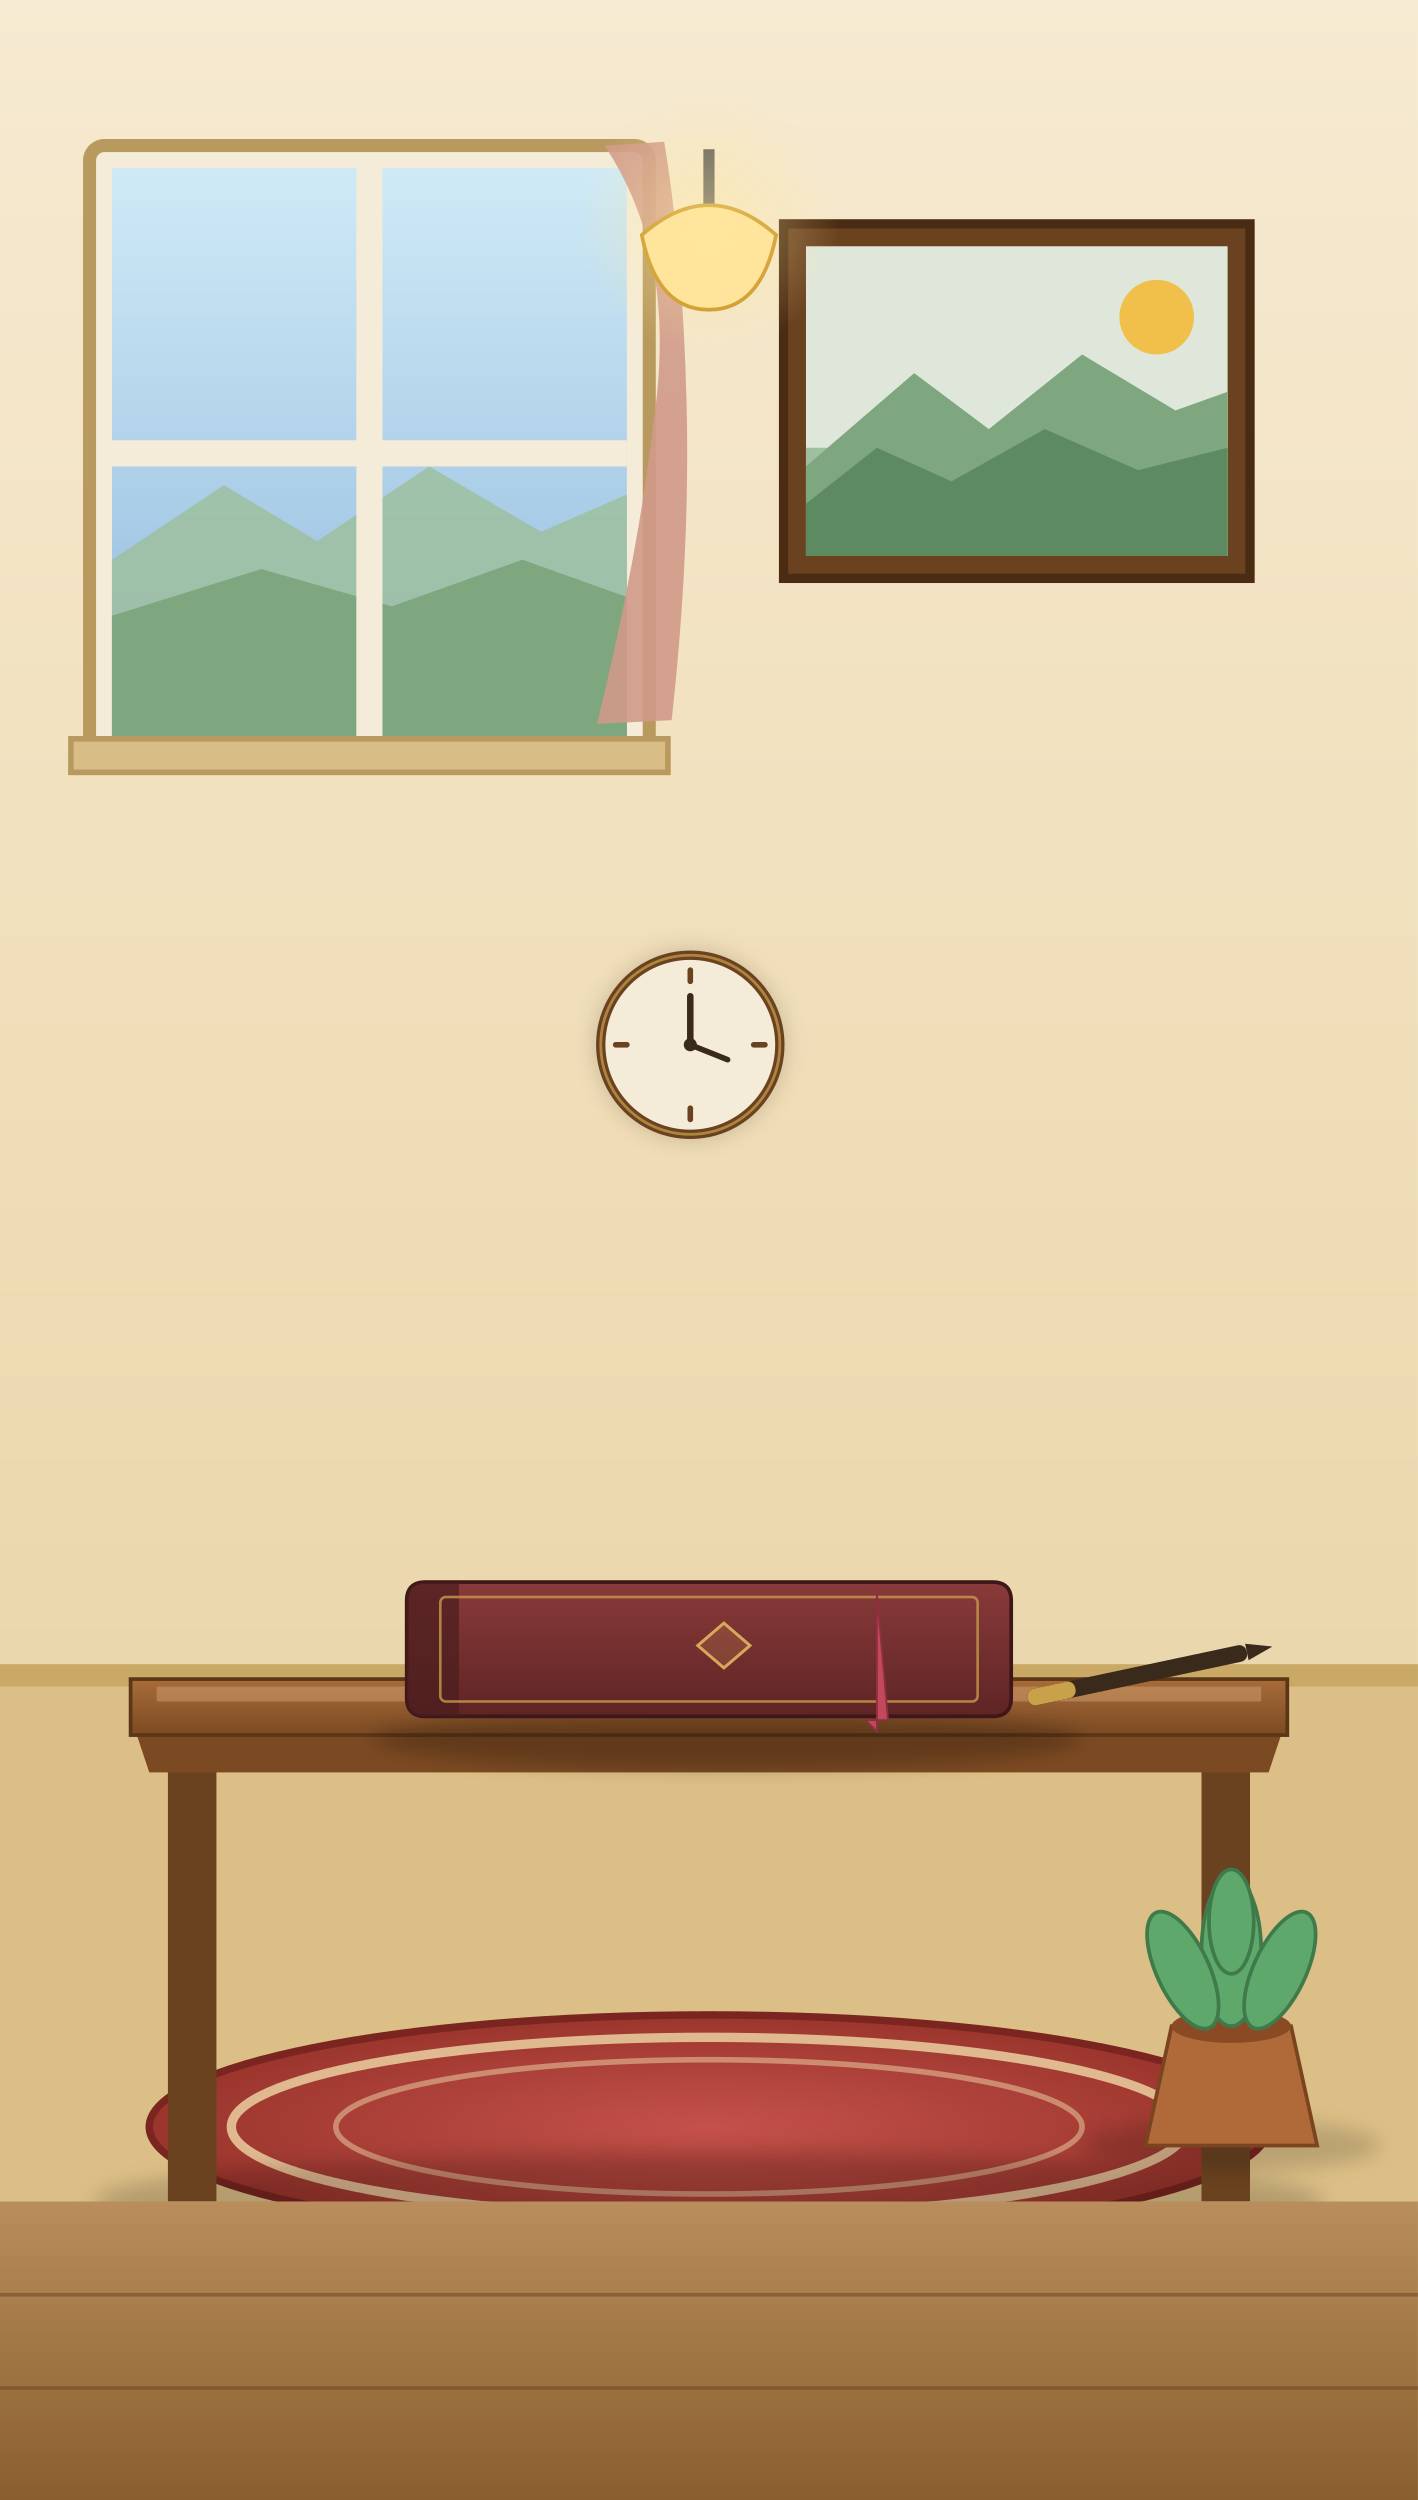
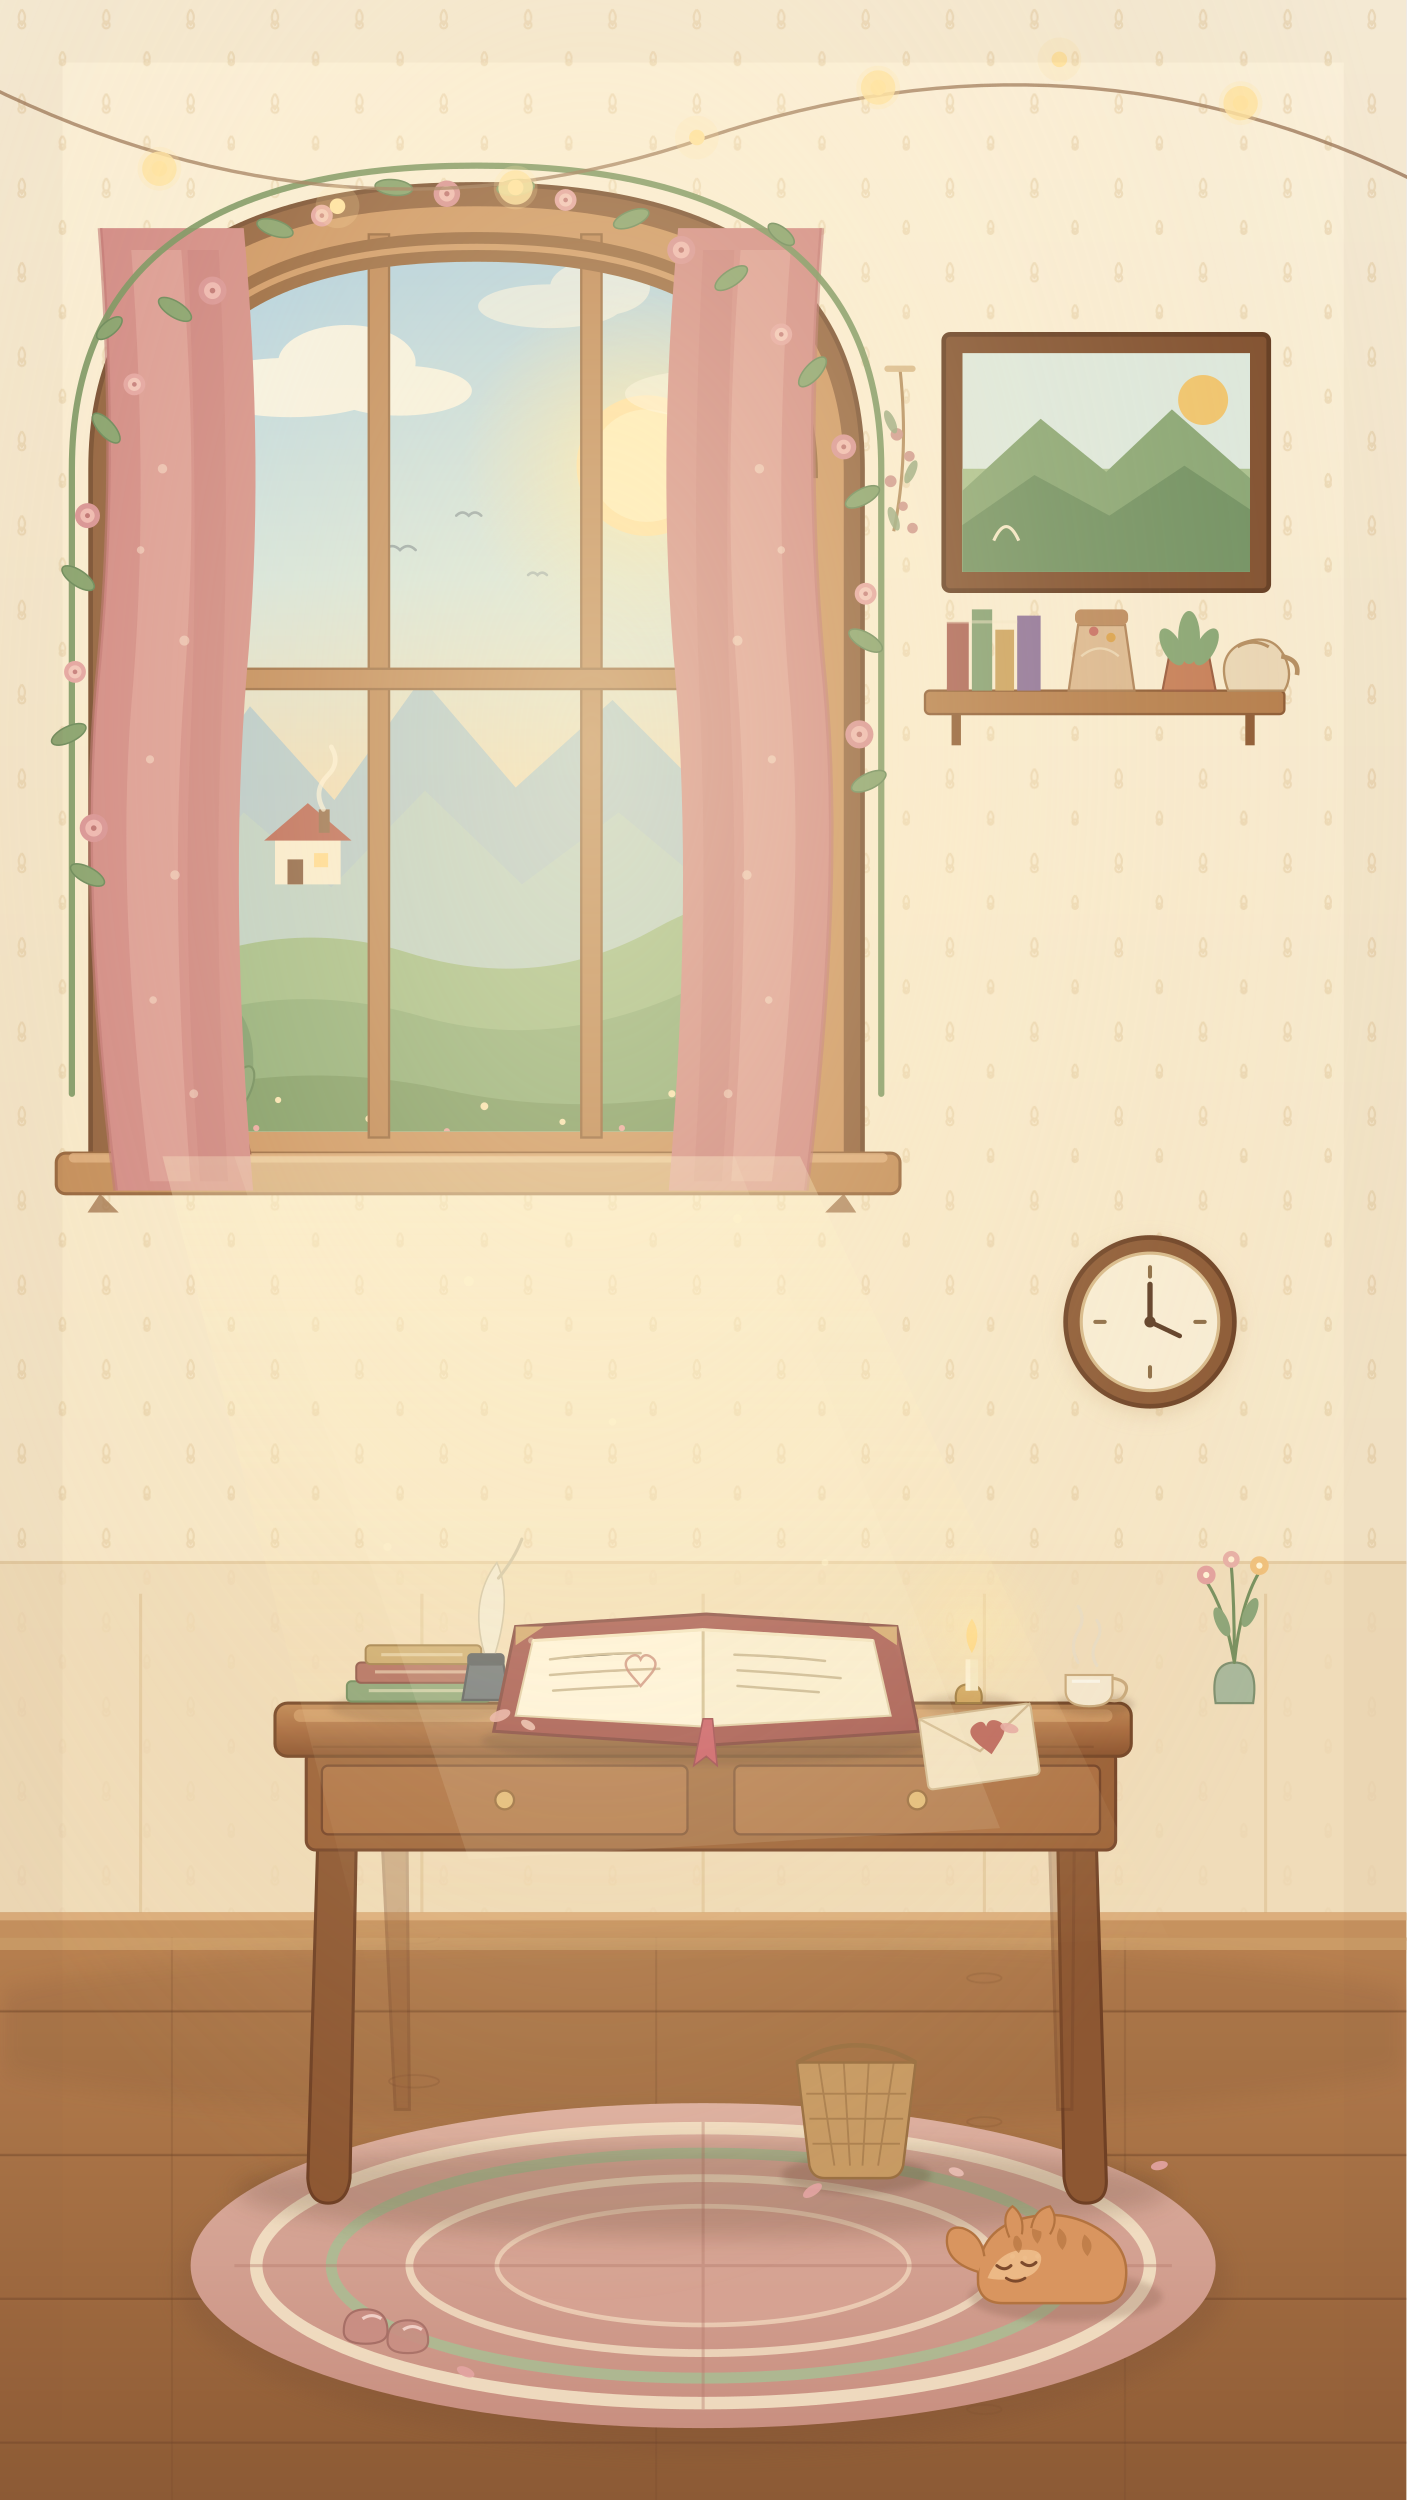
- <svg xmlns="http://www.w3.org/2000/svg" viewBox="0 0 760 1340" width="760" height="1340">
+ <svg xmlns="http://www.w3.org/2000/svg" viewBox="0 0 900 1600" width="900" height="1600">
  <defs>
+     <linearGradient id="sky" x1="0" y1="0" x2="0" y2="1">
+       <stop offset="0" stop-color="#a6cde6" />
+       <stop offset=".38" stop-color="#cfe4e2" />
+       <stop offset=".66" stop-color="#f5d9ae" />
+       <stop offset="1" stop-color="#f0bd8d" />
+     </linearGradient>
    <linearGradient id="wall" x1="0" y1="0" x2="0" y2="1">
-       <stop offset="0" stop-color="#f6ead2" />
-       <stop offset="0.5" stop-color="#efdcb4" />
-       <stop offset="1" stop-color="#e3cda0" />
+       <stop offset="0" stop-color="#faf0da" />
+       <stop offset=".6" stop-color="#f6e7c8" />
+       <stop offset="1" stop-color="#eedbb8" />
    </linearGradient>
-     <linearGradient id="floor" x1="0" y1="0" x2="0" y2="1">
-       <stop offset="0" stop-color="#b98e5c" />
-       <stop offset="1" stop-color="#8a5e2e" />
+     <linearGradient id="floorG" x1="0" y1="0" x2="0" y2="1">
+       <stop offset="0" stop-color="#b98150" />
+       <stop offset="1" stop-color="#8d5a34" />
    </linearGradient>
-     <linearGradient id="sky" x1="0" y1="0" x2="0" y2="1">
-       <stop offset="0" stop-color="#cfeaf6" />
-       <stop offset="0.6" stop-color="#aacde8" />
-       <stop offset="1" stop-color="#8fb8d8" />
+     <linearGradient id="deskG" x1="0" y1="0" x2="0" y2="1">
+       <stop offset="0" stop-color="#c08854" />
+       <stop offset=".5" stop-color="#a86b3f" />
+       <stop offset="1" stop-color="#8a522d" />
    </linearGradient>
-     <linearGradient id="desk" x1="0" y1="0" x2="0" y2="1">
-       <stop offset="0" stop-color="#a86c3a" />
-       <stop offset="1" stop-color="#7c4a22" />
+     <linearGradient id="rugG" x1="0" y1="0" x2="0" y2="1">
+       <stop offset="0" stop-color="#ddb0a0" />
+       <stop offset="1" stop-color="#c88f80" />
    </linearGradient>
-     <linearGradient id="book" x1="0" y1="0" x2="0" y2="1">
-       <stop offset="0" stop-color="#8a3a3a" />
-       <stop offset="1" stop-color="#5e2424" />
+     <linearGradient id="beam" x1="0" y1="0" x2="0" y2="1">
+       <stop offset="0" stop-color="#fff6d2" stop-opacity=".55" />
+       <stop offset="1" stop-color="#ffe7a9" stop-opacity="0" />
    </linearGradient>
-     <linearGradient id="pages" x1="0" y1="0" x2="1" y2="0">
-       <stop offset="0" stop-color="#fff6e2" />
-       <stop offset="1" stop-color="#ead9b2" />
-     </linearGradient>
+     <radialGradient id="sunGlow" cx="50%" cy="50%" r="50%">
+       <stop offset="0" stop-color="#fff3c2" stop-opacity=".95" />
+       <stop offset=".45" stop-color="#ffe6a4" stop-opacity=".5" />
+       <stop offset="1" stop-color="#ffdfa0" stop-opacity="0" />
+     </radialGradient>
    <radialGradient id="lampGlow" cx="50%" cy="50%" r="50%">
-       <stop offset="0" stop-color="#ffe9a0" stop-opacity="0.5" />
-       <stop offset="1" stop-color="#ffe9a0" stop-opacity="0" />
+       <stop offset="0" stop-color="#ffe9ad" stop-opacity=".8" />
+       <stop offset="1" stop-color="#ffe9ad" stop-opacity="0" />
    </radialGradient>
-     <radialGradient id="rugG" cx="50%" cy="50%" r="60%">
-       <stop offset="0" stop-color="#c4514a" />
-       <stop offset="1" stop-color="#933027" />
+     <radialGradient id="roomGlow" cx="42%" cy="30%" r="62%">
+       <stop offset="0" stop-color="#fff4cd" stop-opacity=".5" />
+       <stop offset=".55" stop-color="#ffe9bb" stop-opacity=".16" />
+       <stop offset="1" stop-color="#e5c38c" stop-opacity="0" />
    </radialGradient>
-     <filter id="soft" x="-30%" y="-30%" width="160%" height="160%">
-       <feGaussianBlur stdDeviation="5" />
+     <filter id="soft" x="-40%" y="-40%" width="180%" height="180%">
+       <feGaussianBlur stdDeviation="7" />
    </filter>
+     <filter id="soft2" x="-40%" y="-40%" width="180%" height="180%">
+       <feGaussianBlur stdDeviation="2" />
+     </filter>
+     <clipPath id="winClip">
+       <path d="M96 724 L96 306 Q96 158 305 158 Q514 158 514 306 L514 724 Z" />
+     </clipPath>
+     <pattern id="bloom" width="54" height="54" patternUnits="userSpaceOnUse">
+       <g fill="none" stroke="#d9bc8d" stroke-width="1.4" opacity=".38">
+         <circle cx="14" cy="16" r="2.2" />
+         <path d="M14 6 q4 5 0 10 q-4 -5 0 -10" />
+         <circle cx="40" cy="40" r="1.7" />
+         <path d="M40 33 q3.5 4 0 8 q-3.5 -4 0 -8" />
+       </g>
+     </pattern>
+     <pattern id="planks" width="900" height="92" patternUnits="userSpaceOnUse">
+       <rect width="900" height="92" fill="none" />
+       <path d="M0 91.5 H900" stroke="#6f4527" stroke-width="2" opacity=".45" />
+       <path d="M110 0 V92 M420 0 V92 M720 0 V92" stroke="#6f4527" stroke-width="1.3" opacity=".22" />
+       <ellipse cx="265" cy="44" rx="16" ry="4" fill="none" stroke="#7d4d2b" stroke-width="1.2" opacity=".25" />
+       <ellipse cx="630" cy="70" rx="11" ry="3" fill="none" stroke="#7d4d2b" stroke-width="1.2" opacity=".22" />
+     </pattern>
  </defs>
-   <rect x="0" y="0" width="760" height="1340" fill="url(#wall)" />
-   <rect x="0" y="900" width="760" height="440" fill="#dcbf86" />
-   <rect x="0" y="892" width="760" height="12" fill="#c9a965" />
-   <g transform="translate(60,90)">
-     <rect x="-12" y="-12" width="300" height="330" fill="#f4ecd8" stroke="#b89a5e" stroke-width="7" rx="8" />
-     <rect x="0" y="0" width="276" height="306" fill="url(#sky)" />
-     <path d="M 0 210 L 60 170 L 110 200 L 170 160 L 230 195 L 276 175 L 276 306 L 0 306 Z" fill="#9ec0a0" opacity="0.85" />
-     <path d="M 0 240 L 80 215 L 150 235 L 220 210 L 276 230 L 276 306 L 0 306 Z" fill="#7ea67f" />
-     <rect x="131" y="0" width="14" height="306" fill="#f4ecd8" />
-     <rect x="0" y="146" width="276" height="14" fill="#f4ecd8" />
-     <rect x="-22" y="306" width="320" height="18" fill="#d8bd86" stroke="#b89a5e" stroke-width="3" />
-     <path d="M 264 -12 q 40 60 26 150 q -8 70 -30 160 L 300 296 q 10 -90 8 -170 q -2 -80 -12 -140 Z" fill="#d09a8a" opacity="0.9" />
-   </g>
-   <g transform="translate(420,120)">
-     <rect x="0" y="0" width="250" height="190" fill="#6a4220" stroke="#4a2c12" stroke-width="5" />
-     <rect x="12" y="12" width="226" height="166" fill="#dfe7da" />
-     <rect x="12" y="120" width="226" height="58" fill="#9ec0a0" />
-     <path d="M 12 130 L 70 80 L 110 110 L 160 70 L 210 100 L 238 90 L 238 178 L 12 178 Z" fill="#7ea67f" />
-     <circle cx="200" cy="50" r="20" fill="#f0c04a" />
-     <path d="M 12 150 L 50 120 L 90 138 L 140 110 L 190 132 L 238 120 L 238 178 L 12 178 Z" fill="#5e8a62" />
-   </g>
-   <g transform="translate(380,80)">
-     <rect x="-3" y="0" width="6" height="46" fill="#5a5a5a" />
-     <path d="M -36 46 q 36 -32 72 0 q -8 40 -36 40 q -28 0 -36 -40 Z" fill="#ffe39a" stroke="#c9931f" stroke-width="2" />
-     <circle cx="0" cy="40" r="70" fill="url(#lampGlow)" />
-   </g>
-   <g transform="translate(370,560)">
-     <circle cx="0" cy="0" r="52" fill="#3a2a1c" opacity="0.18" filter="url(#soft)" />
-     <circle cx="0" cy="0" r="48" fill="#f4ecd8" stroke="#6a4220" stroke-width="5" />
-     <circle cx="0" cy="0" r="48" fill="none" stroke="#c9a14a" stroke-width="1.5" opacity="0.7" />
-     <g stroke="#6a4220" stroke-width="3" stroke-linecap="round">
-       <line x1="0" y1="-40" x2="0" y2="-34" />
-       <line x1="0" y1="34" x2="0" y2="40" />
-       <line x1="-40" y1="0" x2="-34" y2="0" />
-       <line x1="34" y1="0" x2="40" y2="0" />
-     </g>
-     <line x1="0" y1="0" x2="0" y2="-26" stroke="#3a2a1c" stroke-width="3.5" stroke-linecap="round" />
-     <line x1="0" y1="0" x2="20" y2="8" stroke="#3a2a1c" stroke-width="3" stroke-linecap="round" />
-     <circle cx="0" cy="0" r="3.5" fill="#3a2a1c" />
-   </g>
-   <ellipse cx="380" cy="1140" rx="300" ry="60" fill="url(#rugG)" stroke="#7a2520" stroke-width="4" />
-   <ellipse cx="380" cy="1140" rx="256" ry="48" fill="none" stroke="#f0d8a8" stroke-width="5" opacity="0.8" />
-   <ellipse cx="380" cy="1140" rx="200" ry="36" fill="none" stroke="#f0d8a8" stroke-width="3" opacity="0.5" />
-   <g transform="translate(70,880)">
-     <ellipse cx="310" cy="300" rx="330" ry="26" fill="#000" opacity="0.18" filter="url(#soft)" />
-     <rect x="20" y="60" width="26" height="240" fill="#6a4220" />
-     <rect x="574" y="60" width="26" height="240" fill="#6a4220" />
-     <path d="M 0 40 L 620 40 L 610 70 L 10 70 Z" fill="#7c4a22" />
-     <rect x="0" y="20" width="620" height="30" fill="url(#desk)" stroke="#5c3717" stroke-width="2" />
-     <rect x="14" y="24" width="592" height="8" fill="#c89464" opacity="0.6" />
-     <g transform="translate(150,18)">
-       <ellipse cx="170" cy="34" rx="190" ry="16" fill="#000" opacity="0.22" filter="url(#soft)" />
-       <rect x="20" y="-44" width="300" height="64" rx="4" fill="url(#pages)" stroke="#cdbb95" stroke-width="1.5" />
-       <line x1="40" y1="-40" x2="300" y2="-40" stroke="#d8c69a" stroke-width="1" opacity="0.7" />
-       <line x1="40" y1="-32" x2="300" y2="-32" stroke="#d8c69a" stroke-width="1" opacity="0.6" />
-       <line x1="40" y1="-24" x2="300" y2="-24" stroke="#d8c69a" stroke-width="1" opacity="0.6" />
-       <path d="M 8 -50 L 312 -50 Q 322 -50 322 -40 L 322 12 Q 322 22 312 22 L 8 22 Q -2 22 -2 12 L -2 -40 Q -2 -50 8 -50 Z" fill="url(#book)" stroke="#3e1818" stroke-width="2" />
-       <path d="M -2 -40 Q -2 -50 8 -50 L 26 -50 L 26 22 L 8 22 Q -2 22 -2 12 Z" fill="#4a1c1c" opacity="0.7" />
-       <rect x="16" y="-42" width="288" height="56" rx="3" fill="none" stroke="#c79a4a" stroke-width="1.4" opacity="0.8" />
-       <path d="M 154 -16 L 168 -28 L 182 -16 L 168 -4 Z" fill="none" stroke="#d8a85a" stroke-width="1.6" />
-       <path d="M 154 -16 L 168 -28 L 182 -16 L 168 -4 Z" fill="#d8a85a" opacity="0.18" />
-       <path d="M 250 -44 L 250 30 L 244 24 L 256 24 Z" fill="#c2485c" stroke="#8e2f3e" stroke-width="1" />
-       <g transform="translate(330,8) rotate(-12)">
-         <rect x="0" y="0" width="120" height="9" rx="4" fill="#3a2a1c" />
-         <rect x="0" y="0" width="26" height="9" rx="4" fill="#c9a14a" />
-         <path d="M 120 0 L 134 4.5 L 120 9 Z" fill="#3a2a1c" />
-       </g>
-     </g>
-   </g>
-   <g transform="translate(600,1000)">
-     <ellipse cx="60" cy="150" rx="80" ry="14" fill="#000" opacity="0.16" filter="url(#soft)" />
-     <path d="M 14 150 L 106 150 L 92 86 L 28 86 Z" fill="#b06a3a" stroke="#7a4420" stroke-width="2" />
-     <ellipse cx="60" cy="86" rx="32" ry="9" fill="#8a4a24" />
-     <g fill="#5fa86b" stroke="#3f7a4a" stroke-width="2">
-       <ellipse cx="60" cy="46" rx="16" ry="40" />
-       <ellipse cx="34" cy="56" rx="14" ry="34" transform="rotate(-25 34 56)" />
-       <ellipse cx="86" cy="56" rx="14" ry="34" transform="rotate(25 86 56)" />
-       <ellipse cx="60" cy="30" rx="12" ry="28" />
-     </g>
-   </g>
-   <rect x="0" y="1180" width="760" height="160" fill="url(#floor)" />
-   <g stroke="#6a4420" stroke-width="2" opacity="0.5">
-     <line x1="0" y1="1230" x2="760" y2="1230" />
-     <line x1="0" y1="1280" x2="760" y2="1280" />
-   </g>
+   <rect x="0" y="0" width="900" height="1600" fill="url(#wall)" />
+   <rect x="0" y="0" width="900" height="1240" fill="url(#bloom)" />
+   <rect x="0" y="1000" width="900" height="250" fill="#efdab5" opacity=".75" />
+   <g stroke="#e2c99f" stroke-width="2" opacity=".9">
+     <path d="M0 1000 H900" />
+     <path d="M90 1020 V1236 M270 1020 V1236 M450 1020 V1236 M630 1020 V1236 M810 1020 V1236" />
+   </g>
+   <rect x="0" y="1224" width="900" height="18" fill="#c6925e" />
+   <rect x="0" y="1224" width="900" height="5" fill="#dcae7c" />
+   <path d="M58 750 L58 300 Q58 118 305 118 Q552 118 552 300 L552 750 Z" fill="#8b5936" stroke="#6e4327" stroke-width="3" />
+   <path d="M70 738 L70 302 Q70 132 305 132 Q540 132 540 302 L540 738 Z" fill="#c98f5c" />
+   <g clip-path="url(#winClip)">
+     <rect x="96" y="150" width="420" height="580" fill="url(#sky)" />
+     <circle cx="414" cy="298" r="118" fill="url(#sunGlow)" />
+     <circle cx="414" cy="298" r="45" fill="#ffe0a0" />
+     <circle cx="414" cy="298" r="36" fill="#fff1c2" opacity=".75" />
+     <g fill="#fff8e9" opacity=".85">
+       <g>
+         <ellipse cx="186" cy="248" rx="62" ry="19" />
+         <ellipse cx="222" cy="232" rx="44" ry="24" />
+         <ellipse cx="256" cy="250" rx="46" ry="16" />
+         <animateTransform attributeName="transform" type="translate" values="0 0;14 0;0 0" dur="30s" repeatCount="indefinite" />
+       </g>
+       <g opacity=".7">
+         <ellipse cx="352" cy="196" rx="46" ry="14" />
+         <ellipse cx="384" cy="184" rx="32" ry="18" />
+         <animateTransform attributeName="transform" type="translate" values="0 0;-10 0;0 0" dur="24s" repeatCount="indefinite" />
+       </g>
+       <g opacity=".6">
+         <ellipse cx="452" cy="252" rx="52" ry="15" />
+         <ellipse cx="486" cy="240" rx="34" ry="19" />
+         <animateTransform attributeName="transform" type="translate" values="0 0;8 0;0 0" dur="36s" repeatCount="indefinite" />
+       </g>
+     </g>
+     <path d="M96 540 L160 452 L214 512 L270 434 L330 504 L392 448 L454 510 L514 466 L514 730 L96 730 Z" fill="#a8c4cf" opacity=".9" />
+     <path d="M96 586 L156 520 L212 568 L272 506 L334 566 L396 520 L456 570 L514 526 L514 730 L96 730 Z" fill="#b9cfc5" opacity=".9" />
+     <path d="M96 626 Q180 584 262 610 Q346 636 420 594 Q474 564 514 580 L514 730 L96 730 Z" fill="#9ab883" />
+     <path d="M96 662 Q176 624 268 650 Q350 674 436 636 Q482 616 514 624 L514 730 L96 730 Z" fill="#87a974" />
+     <g transform="translate(176,520)">
+       <rect x="0" y="16" width="42" height="30" fill="#f8ecd2" />
+       <path d="M-7 18 L21 -6 L49 18 Z" fill="#b45b4c" />
+       <rect x="8" y="30" width="10" height="16" fill="#7f5236" />
+       <rect x="25" y="26" width="9" height="9" fill="#ffd98d" />
+       <rect x="28" y="-2" width="7" height="15" fill="#8d6243" />
+       <path d="M31 -2 q-7 -12 3 -22 q8 -8 2 -18" fill="none" stroke="#fff3dd" stroke-width="3" stroke-linecap="round" opacity=".7">
+         <animate attributeName="opacity" values=".25;.75;.25" dur="6s" repeatCount="indefinite" />
+       </path>
+     </g>
+     <g fill="#6f9364">
+       <path d="M136 690 q-12 -38 4 -64 q14 24 6 64 Z" />
+       <path d="M152 700 q-10 -30 3 -50 q11 18 5 50 Z" opacity=".85" />
+       <path d="M470 676 q-11 -34 4 -58 q13 22 5 58 Z" />
+       <path d="M488 694 q-9 -26 3 -44 q10 16 4 44 Z" opacity=".8" />
+     </g>
+     <path d="M96 704 Q190 676 288 698 Q390 720 514 686 L514 730 L96 730 Z" fill="#749660" />
+     <g fill="#f7e2b2">
+       <circle cx="152" cy="712" r="2.4" />
+       <circle cx="178" cy="704" r="2" />
+       <circle cx="236" cy="716" r="2.2" />
+       <circle cx="310" cy="708" r="2.5" />
+       <circle cx="360" cy="718" r="2" />
+       <circle cx="430" cy="700" r="2.3" />
+       <circle cx="474" cy="714" r="2.2" />
+     </g>
+     <g fill="#e9a2a0">
+       <circle cx="164" cy="722" r="2" />
+       <circle cx="286" cy="724" r="2" />
+       <circle cx="398" cy="722" r="2" />
+       <circle cx="452" cy="696" r="1.8" />
+     </g>
+     <g fill="none" stroke="#6d8190" stroke-width="1.7" stroke-linecap="round" opacity=".75">
+       <path d="M246 352 q5 -5 10 0 q5 -5 10 0" />
+       <path d="M292 330 q4 -4 8 0 q4 -4 8 0" />
+       <path d="M338 368 q3 -3 6 0 q3 -3 6 0" opacity=".7" />
+     </g>
+     <g fill="#7e9d68" opacity=".9">
+       <path d="M96 150 q38 6 52 38 q-34 4 -52 -12 Z" />
+       <path d="M514 150 q-34 8 -46 38 q32 2 46 -14 Z" opacity=".85" />
+     </g>
+   </g>
+   <g fill="#b97e4d" stroke="#8f5c34" stroke-width="1.5">
+     <rect x="236" y="150" width="13" height="578" />
+     <rect x="372" y="150" width="13" height="578" />
+     <rect x="96" y="428" width="418" height="13" />
+     <path d="M96 306 Q96 158 305 158 Q514 158 514 306" fill="none" stroke="#8f5c34" stroke-width="19" />
+     <path d="M96 306 Q96 158 305 158 Q514 158 514 306" fill="none" stroke="#d9a06a" stroke-width="4" opacity=".8" />
+   </g>
+   <rect x="36" y="738" width="540" height="26" rx="6" fill="#c08854" stroke="#8f5c34" stroke-width="2" />
+   <rect x="44" y="738" width="524" height="6" rx="3" fill="#e0ae7d" opacity=".8" />
+   <path d="M64 764 l-8 12 h20 Z M540 764 l8 12 h-20 Z" fill="#8f5c34" opacity=".7" />
+   <g>
+     <path d="M120 738 l7 -30 h26 l7 30 Z" fill="#b96f4e" stroke="#8f4f36" stroke-width="1.6" />
+     <g fill="#7fa06f" stroke="#5f8253" stroke-width="1.4">
+       <ellipse cx="140" cy="690" rx="8" ry="22" />
+       <ellipse cx="127" cy="698" rx="7" ry="17" transform="rotate(-26 127 698)" />
+       <ellipse cx="153" cy="698" rx="7" ry="17" transform="rotate(26 153 698)" />
+     </g>
+     <circle cx="140" cy="670" r="5" fill="#e7a3a0" />
+     <path d="M468 738 l4 -18 h18 l4 18 Z" fill="#c99873" stroke="#966a4c" stroke-width="1.4" />
+     <path d="M481 720 q-16 -16 -2 -34 q14 14 2 34" fill="#84a574" opacity=".95" />
+     <path d="M481 720 q14 -12 22 -3" fill="none" stroke="#5f8253" stroke-width="3" stroke-linecap="round" />
+   </g>
+   <g>
+     <path d="M64 146 Q76 300 62 438 Q50 570 74 762 L162 762 Q146 574 158 430 Q170 300 156 146 Z" fill="#cf8583" />
+     <path d="M84 160 Q96 320 84 452 Q74 576 96 756 L122 756 Q108 572 118 438 Q128 306 116 160 Z" fill="#dc9b96" opacity=".8" />
+     <path d="M120 160 Q128 330 122 470 Q116 600 128 756 L146 756 Q136 598 142 452 Q148 310 140 160 Z" fill="#c57676" opacity=".55" />
+     <path d="M64 146 Q76 300 62 438 Q50 570 74 762" fill="none" stroke="#b96b6d" stroke-width="3" opacity=".6" />
+     <g fill="#f6ddcb" opacity=".55">
+       <circle cx="104" cy="300" r="3" />
+       <circle cx="90" cy="352" r="2.4" />
+       <circle cx="118" cy="410" r="3.2" />
+       <circle cx="96" cy="486" r="2.6" />
+       <circle cx="112" cy="560" r="3" />
+       <circle cx="98" cy="640" r="2.4" />
+       <circle cx="124" cy="700" r="2.8" />
+     </g>
+     <animateTransform attributeName="transform" type="rotate" values="0 110 150;.5 110 150;0 110 150" dur="8s" repeatCount="indefinite" />
+   </g>
+   <g>
+     <path d="M526 146 Q514 300 528 438 Q540 570 516 762 L428 762 Q444 574 432 430 Q420 300 434 146 Z" fill="#cf8583" />
+     <path d="M506 160 Q494 320 506 452 Q516 576 494 756 L468 756 Q482 572 472 438 Q462 306 474 160 Z" fill="#dc9b96" opacity=".8" />
+     <path d="M470 160 Q462 330 468 470 Q474 600 462 756 L444 756 Q454 598 448 452 Q442 310 450 160 Z" fill="#c57676" opacity=".55" />
+     <path d="M526 146 Q514 300 528 438 Q540 570 516 762" fill="none" stroke="#b96b6d" stroke-width="3" opacity=".6" />
+     <g fill="#f6ddcb" opacity=".55">
+       <circle cx="486" cy="300" r="3" />
+       <circle cx="500" cy="352" r="2.4" />
+       <circle cx="472" cy="410" r="3.2" />
+       <circle cx="494" cy="486" r="2.6" />
+       <circle cx="478" cy="560" r="3" />
+       <circle cx="492" cy="640" r="2.4" />
+       <circle cx="466" cy="700" r="2.8" />
+     </g>
+     <animateTransform attributeName="transform" type="rotate" values="0 500 150;-.5 500 150;0 500 150" dur="9s" repeatCount="indefinite" />
+   </g>
+   <g>
+     <path d="M46 700 L46 300 Q46 106 305 106 Q564 106 564 300 L564 700" fill="none" stroke="#6f8f5a" stroke-width="4" stroke-linecap="round" opacity=".9" />
+     <g fill="#7e9d68" stroke="#5f8253" stroke-width="1">
+       <ellipse cx="56" cy="560" rx="12" ry="5" transform="rotate(28 56 560)" />
+       <ellipse cx="44" cy="470" rx="12" ry="5" transform="rotate(-26 44 470)" />
+       <ellipse cx="50" cy="370" rx="12" ry="5" transform="rotate(34 50 370)" />
+       <ellipse cx="68" cy="274" rx="12" ry="5" transform="rotate(48 68 274)" />
+       <ellipse cx="112" cy="198" rx="12" ry="5" transform="rotate(32 112 198)" />
+       <ellipse cx="176" cy="146" rx="12" ry="5" transform="rotate(18 176 146)" />
+       <ellipse cx="252" cy="120" rx="12" ry="5" transform="rotate(6 252 120)" />
+       <ellipse cx="330" cy="120" rx="12" ry="5" transform="rotate(-6 330 120)" />
+       <ellipse cx="404" cy="140" rx="12" ry="5" transform="rotate(-22 404 140)" />
+       <ellipse cx="468" cy="178" rx="12" ry="5" transform="rotate(-34 468 178)" />
+       <ellipse cx="520" cy="238" rx="12" ry="5" transform="rotate(-48 520 238)" />
+       <ellipse cx="552" cy="318" rx="12" ry="5" transform="rotate(-28 552 318)" />
+       <ellipse cx="554" cy="410" rx="12" ry="5" transform="rotate(30 554 410)" />
+       <ellipse cx="556" cy="500" rx="12" ry="5" transform="rotate(-26 556 500)" />
+       <ellipse cx="70" cy="210" rx="10" ry="4.4" transform="rotate(-40 70 210)" />
+       <ellipse cx="500" cy="150" rx="10" ry="4.4" transform="rotate(38 500 150)" />
+     </g>
+     <g>
+       <g transform="translate(60,530)">
+         <circle r="9" fill="#d58d92" />
+         <circle r="5.4" fill="#ecb3b0" />
+         <circle r="1.8" fill="#b96b6d" />
+       </g>
+       <g transform="translate(48,430)">
+         <circle r="7" fill="#e2a0a0" />
+         <circle r="4.2" fill="#f1c2ba" />
+         <circle r="1.5" fill="#c07678" />
+       </g>
+       <g transform="translate(56,330)">
+         <circle r="8" fill="#d58d92" />
+         <circle r="4.6" fill="#eeb6b1" />
+         <circle r="1.6" fill="#b96b6d" />
+       </g>
+       <g transform="translate(86,246)">
+         <circle r="7" fill="#e2a0a0" />
+         <circle r="4.2" fill="#f1c2ba" />
+         <circle r="1.5" fill="#c07678" />
+       </g>
+       <g transform="translate(136,186)">
+         <circle r="9" fill="#d58d92" />
+         <circle r="5.4" fill="#ecb3b0" />
+         <circle r="1.8" fill="#b96b6d" />
+       </g>
+       <g transform="translate(206,138)">
+         <circle r="7" fill="#e2a0a0" />
+         <circle r="4.2" fill="#f1c2ba" />
+         <circle r="1.5" fill="#c07678" />
+       </g>
+       <g transform="translate(286,124)">
+         <circle r="8.5" fill="#d58d92" />
+         <circle r="5" fill="#eeb6b1" />
+         <circle r="1.7" fill="#b96b6d" />
+       </g>
+       <g transform="translate(362,128)">
+         <circle r="7" fill="#e2a0a0" />
+         <circle r="4.2" fill="#f1c2ba" />
+         <circle r="1.5" fill="#c07678" />
+       </g>
+       <g transform="translate(436,160)">
+         <circle r="9" fill="#d58d92" />
+         <circle r="5.4" fill="#ecb3b0" />
+         <circle r="1.8" fill="#b96b6d" />
+       </g>
+       <g transform="translate(500,214)">
+         <circle r="7" fill="#e2a0a0" />
+         <circle r="4.2" fill="#f1c2ba" />
+         <circle r="1.5" fill="#c07678" />
+       </g>
+       <g transform="translate(540,286)">
+         <circle r="8" fill="#d58d92" />
+         <circle r="4.6" fill="#eeb6b1" />
+         <circle r="1.6" fill="#b96b6d" />
+       </g>
+       <g transform="translate(554,380)">
+         <circle r="7" fill="#e2a0a0" />
+         <circle r="4.2" fill="#f1c2ba" />
+         <circle r="1.5" fill="#c07678" />
+       </g>
+       <g transform="translate(550,470)">
+         <circle r="9" fill="#d58d92" />
+         <circle r="5.4" fill="#ecb3b0" />
+         <circle r="1.8" fill="#b96b6d" />
+       </g>
+     </g>
+   </g>
+   <g transform="translate(604,214)">
+     <rect x="0" y="0" width="208" height="164" rx="4" fill="#7d4c2c" stroke="#5f371e" stroke-width="3" />
+     <rect x="12" y="12" width="184" height="140" fill="#dce9e0" />
+     <rect x="12" y="86" width="184" height="66" fill="#a8c18f" />
+     <path d="M12 100 L62 54 L104 88 L146 48 L196 92 L196 152 L12 152 Z" fill="#86a574" />
+     <path d="M12 122 L58 90 L106 116 L154 84 L196 112 L196 152 L12 152 Z" fill="#6e9062" />
+     <circle cx="166" cy="42" r="16" fill="#f0c46c" />
+     <path d="M32 132 q8 -18 16 0" fill="none" stroke="#f3e7c8" stroke-width="2" />
+   </g>
+   <g transform="translate(-20,0)">
+     <rect x="612" y="442" width="230" height="15" rx="3" fill="#b37b4a" stroke="#8a5731" stroke-width="1.5" />
+     <path d="M632 457 l0 20 M820 457 l0 20" stroke="#8a5731" stroke-width="6" />
+     <g>
+       <rect x="626" y="398" width="14" height="44" fill="#a85f55" />
+       <rect x="642" y="390" width="13" height="52" fill="#7f9d72" />
+       <rect x="657" y="403" width="12" height="39" fill="#c9a05d" />
+       <rect x="671" y="394" width="15" height="48" fill="#8a6f9a" />
+       <path d="M626 398 h45" stroke="#efe3c8" stroke-width="2" opacity=".5" />
+     </g>
+     <g>
+       <path d="M704 442 l6 -42 h30 l6 42 Z" fill="#d8b58d" stroke="#a87a50" stroke-width="1.5" opacity=".95" />
+       <rect x="708" y="390" width="34" height="10" rx="4" fill="#b9875b" />
+       <path d="M712 420 q12 -10 24 0" fill="none" stroke="#f3e6c8" stroke-width="1.5" opacity=".6" />
+       <circle cx="720" cy="404" r="3" fill="#c56b62" />
+       <circle cx="731" cy="408" r="3" fill="#d9a04a" />
+     </g>
+     <g>
+       <path d="M764 442 l5 -26 h24 l5 26 Z" fill="#c47b56" stroke="#96573b" stroke-width="1.4" />
+       <g fill="#84a473">
+         <ellipse cx="781" cy="408" rx="7" ry="17" />
+         <ellipse cx="770" cy="414" rx="6" ry="13" transform="rotate(-28 770 414)" />
+         <ellipse cx="792" cy="414" rx="6" ry="13" transform="rotate(28 792 414)" />
+       </g>
+     </g>
+     <g>
+       <ellipse cx="817" cy="426" rx="0" ry="0" />
+       <path d="M806 442 q-8 -22 8 -30 q20 -8 28 8 q6 12 0 22 Z" fill="#e9d6b6" stroke="#b28b5f" stroke-width="1.5" />
+       <path d="M840 420 q12 2 10 12" fill="none" stroke="#b28b5f" stroke-width="3" />
+       <path d="M812 414 q10 -6 20 0" fill="none" stroke="#b28b5f" stroke-width="2" />
+     </g>
+   </g>
+   <g transform="translate(576,236)">
+     <path d="M0 0 q6 56 -4 104" fill="none" stroke="#b08a5e" stroke-width="2" />
+     <g fill="#c98e88" opacity=".9">
+       <circle cx="-2" cy="42" r="4" />
+       <circle cx="6" cy="56" r="3.4" />
+       <circle cx="-6" cy="72" r="3.8" />
+       <circle cx="2" cy="88" r="3" />
+       <circle cx="8" cy="102" r="3.4" />
+     </g>
+     <g fill="#8fa57c" opacity=".85">
+       <ellipse cx="-6" cy="34" rx="3" ry="8" transform="rotate(-24 -6 34)" />
+       <ellipse cx="7" cy="66" rx="3" ry="8" transform="rotate(24 7 66)" />
+       <ellipse cx="-4" cy="96" rx="3" ry="8" transform="rotate(-20 -4 96)" />
+     </g>
+     <path d="M-8 0 h16" stroke="#d7b98c" stroke-width="4" stroke-linecap="round" />
+   </g>
+   <g transform="translate(736,846)">
+     <circle cx="0" cy="4" r="54" fill="#b98a5c" opacity=".28" filter="url(#soft)" />
+     <circle cx="0" cy="0" r="54" fill="#8a5733" stroke="#6b3f23" stroke-width="3" />
+     <circle cx="0" cy="0" r="44" fill="#f8eed6" stroke="#d6b98a" stroke-width="2" />
+     <g stroke="#8a6a44" stroke-width="2.6" stroke-linecap="round">
+       <line x1="0" y1="-35" x2="0" y2="-29" />
+       <line x1="0" y1="29" x2="0" y2="35" />
+       <line x1="-35" y1="0" x2="-29" y2="0" />
+       <line x1="29" y1="0" x2="35" y2="0" />
+     </g>
+     <line x1="0" y1="0" x2="0" y2="-24" stroke="#5a3a24" stroke-width="3.4" stroke-linecap="round" />
+     <line x1="0" y1="0" x2="19" y2="9" stroke="#5a3a24" stroke-width="3" stroke-linecap="round" />
+     <circle cx="0" cy="0" r="3.6" fill="#5a3a24" />
+   </g>
+   <g>
+     <path d="M-10 54 Q220 168 452 88 Q690 8 910 118" fill="none" stroke="#967052" stroke-width="2.2" opacity=".75" />
+     <g fill="#ffe3a0">
+       <circle cx="102" cy="108" r="14" opacity=".22" />
+       <circle cx="102" cy="108" r="5" />
+       <circle cx="216" cy="132" r="14" opacity=".2" />
+       <circle cx="216" cy="132" r="5" />
+       <circle cx="330" cy="120" r="14" opacity=".22" />
+       <circle cx="330" cy="120" r="5" />
+       <circle cx="446" cy="88" r="14" opacity=".2" />
+       <circle cx="446" cy="88" r="5" />
+       <circle cx="562" cy="56" r="14" opacity=".22" />
+       <circle cx="562" cy="56" r="5" />
+       <circle cx="678" cy="38" r="14" opacity=".2" />
+       <circle cx="678" cy="38" r="5" />
+       <circle cx="794" cy="66" r="14" opacity=".22" />
+       <circle cx="794" cy="66" r="5" />
+     </g>
+     <g fill="#ffe3a0" opacity=".8">
+       <circle cx="102" cy="108" r="11">
+         <animate attributeName="opacity" values=".15;.35;.15" dur="3.4s" repeatCount="indefinite" />
+       </circle>
+       <circle cx="330" cy="120" r="11">
+         <animate attributeName="opacity" values=".3;.1;.3" dur="4.1s" repeatCount="indefinite" />
+       </circle>
+       <circle cx="562" cy="56" r="11">
+         <animate attributeName="opacity" values=".12;.32;.12" dur="2.8s" repeatCount="indefinite" />
+       </circle>
+       <circle cx="794" cy="66" r="11">
+         <animate attributeName="opacity" values=".3;.12;.3" dur="3.8s" repeatCount="indefinite" />
+       </circle>
+     </g>
+   </g>
+   <rect x="0" y="1240" width="900" height="360" fill="url(#floorG)" />
+   <rect x="0" y="1240" width="900" height="360" fill="url(#planks)" />
+   <rect x="0" y="1240" width="900" height="8" fill="#d0a16c" opacity=".8" />
+   <ellipse cx="450" cy="1300" rx="500" ry="60" fill="#5f3b22" opacity=".12" filter="url(#soft)" />
+   <g transform="translate(450,1450)">
+     <ellipse cx="0" cy="10" rx="336" ry="108" fill="#6a4530" opacity=".2" filter="url(#soft)" />
+     <ellipse cx="0" cy="0" rx="328" ry="104" fill="url(#rugG)" />
+     <ellipse cx="0" cy="0" rx="286" ry="88" fill="none" stroke="#f5e5c8" stroke-width="8" opacity=".85" />
+     <ellipse cx="0" cy="0" rx="238" ry="72" fill="none" stroke="#a9bd93" stroke-width="7" opacity=".85" />
+     <ellipse cx="0" cy="0" rx="188" ry="56" fill="none" stroke="#f5e5c8" stroke-width="5" opacity=".75" />
+     <ellipse cx="0" cy="0" rx="132" ry="38" fill="#d7a493" opacity=".8" />
+     <ellipse cx="0" cy="0" rx="132" ry="38" fill="none" stroke="#f3dcc0" stroke-width="3" opacity=".7" />
+     <g stroke="#b47a6c" stroke-width="2" opacity=".4">
+       <path d="M-300 0 H300 M0 -92 V92" />
+     </g>
+   </g>
+   <g>
+     <ellipse cx="450" cy="1402" rx="300" ry="30" fill="#4f301c" opacity=".22" filter="url(#soft)" />
+     <g fill="#8d5732" stroke="#6f4024" stroke-width="2">
+       <path d="M205 1124 l24 0 -5 270 q-2 16 -14 16 q-12 0 -13 -16 Z" />
+       <path d="M676 1124 l24 0 8 270 q1 16 -13 16 q-12 0 -14 -16 Z" />
+       <path d="M242 1124 l18 0 2 226 -9 0 Z" opacity=".35" />
+       <path d="M670 1124 l18 0 -2 226 -9 0 Z" opacity=".35" />
+     </g>
+     <rect x="196" y="1120" width="518" height="64" rx="6" fill="#9a6036" stroke="#754428" stroke-width="2" />
+     <rect x="206" y="1130" width="234" height="44" rx="4" fill="#aa6d40" stroke="#754428" stroke-width="1.5" />
+     <rect x="470" y="1130" width="234" height="44" rx="4" fill="#aa6d40" stroke="#754428" stroke-width="1.5" />
+     <circle cx="323" cy="1152" r="6" fill="#e0b56e" stroke="#8b5b2d" stroke-width="1.5" />
+     <circle cx="587" cy="1152" r="6" fill="#e0b56e" stroke="#8b5b2d" stroke-width="1.5" />
+     <rect x="176" y="1090" width="548" height="34" rx="8" fill="url(#deskG)" stroke="#744526" stroke-width="2" />
+     <rect x="188" y="1094" width="524" height="8" rx="4" fill="#d9a46f" opacity=".65" />
+     <path d="M200 1118 H700" stroke="#7b4928" stroke-width="1.6" opacity=".5" />
+   </g>
+   <g>
+     <ellipse cx="269" cy="1093" rx="58" ry="10" fill="#57351f" opacity=".2" filter="url(#soft2)" />
+     <rect x="222" y="1076" width="92" height="13" rx="3" fill="#7f9d72" stroke="#5f8253" stroke-width="1.3" />
+     <rect x="228" y="1064" width="84" height="13" rx="3" fill="#aa6258" stroke="#81443c" stroke-width="1.3" />
+     <rect x="234" y="1053" width="74" height="12" rx="3" fill="#c8a468" stroke="#98743f" stroke-width="1.3" />
+     <path d="M244 1059 h52 M240 1070 h60 M236 1082 h68" stroke="#f4e8c9" stroke-width="2" opacity=".55" />
+     <path d="M296 1088 l4 -24 h22 l4 24 Z" fill="#5a6572" stroke="#39424d" stroke-width="1.5" />
+     <rect x="299" y="1058" width="24" height="8" rx="3" fill="#3f4854" />
+     <path d="M310 1058 q-10 -34 8 -58 q10 22 -1 58" fill="#f1ead7" stroke="#c9bda2" stroke-width="1" />
+     <path d="M319 1010 q10 -12 15 -25" fill="none" stroke="#c9bda2" stroke-width="2" stroke-linecap="round" />
+   </g>
+   <g>
+     <ellipse cx="452" cy="1114" rx="144" ry="16" fill="#4a2c18" opacity=".25" filter="url(#soft2)" />
+     <path d="M316 1108 L330 1041 L452 1033 L574 1041 L588 1108 L452 1117 Z" fill="#963e3e" stroke="#6f2a2a" stroke-width="2" />
+     <path d="M330 1098 L341 1050 L450 1043 L450 1105 Z" fill="#fff7e3" stroke="#dccaa6" stroke-width="1.3" />
+     <path d="M450 1105 L450 1043 L559 1050 L570 1098 Z" fill="#f8efd7" stroke="#dccaa6" stroke-width="1.3" />
+     <path d="M450 1043 L450 1105" stroke="#c9b58d" stroke-width="2" opacity=".8" />
+     <path d="M341 1050 L450 1043" stroke="#f2e4c3" stroke-width="2" />
+     <path d="M450 1043 L559 1050" stroke="#f2e4c3" stroke-width="2" />
+     <g stroke="#b8a581" stroke-width="1.6" stroke-linecap="round" opacity=".85">
+       <path d="M352 1062 q30 -4 58 -4 M352 1072 q36 -3 70 -4 M354 1082 q28 -2 54 -3" />
+       <path d="M470 1059 q32 1 58 4 M472 1069 q34 2 66 5 M472 1079 q26 2 52 4" />
+     </g>
+     <path d="M404 1072 q-7 -8 0 -12 q4 -2 6 2 q2 -4 6 -2 q7 4 0 12 l-6 7 Z" fill="none" stroke="#c07b70" stroke-width="1.6" opacity=".85" />
+     <path d="M450 1100 l-6 30 l8 -6 l7 6 l-3 -30 Z" fill="#c2485c" stroke="#8e2f3e" stroke-width="1" />
+     <path d="M330 1041 l18 0 l-18 12 Z" fill="#d8b16a" opacity=".8" />
+     <path d="M574 1041 l-18 0 l18 12 Z" fill="#d8b16a" opacity=".8" />
+   </g>
+   <g>
+     <ellipse cx="620" cy="1091" rx="30" ry="7" fill="#57351f" opacity=".2" filter="url(#soft2)" />
+     <path d="M612 1090 q-2 -12 8 -12 q10 0 8 12 Z" fill="#c99a52" stroke="#8f6a2f" stroke-width="1.4" />
+     <rect x="618" y="1062" width="8" height="20" fill="#f2e7c9" />
+     <rect x="618" y="1062" width="3" height="20" fill="#fff8e6" opacity=".8" />
+     <path d="M622 1058 q-7 -12 0 -22 q7 10 0 22" fill="#ffcf6e">
+       <animate attributeName="d" values="M622 1058 q-7 -12 0 -22 q7 10 0 22;M622 1058 q-9 -12 0 -24 q9 12 0 24;M622 1058 q-7 -12 0 -22 q7 10 0 22" dur="2.4s" repeatCount="indefinite" />
+     </path>
+     <circle cx="622" cy="1040" r="52" fill="url(#lampGlow)" opacity=".6" />
+     <ellipse cx="700" cy="1091" rx="26" ry="7" fill="#57351f" opacity=".2" filter="url(#soft2)" />
+     <path d="M682 1072 h30 v10 q0 10 -15 10 q-15 0 -15 -10 Z" fill="#f4e8cf" stroke="#c8a97c" stroke-width="1.4" />
+     <path d="M712 1074 q12 2 8 10 q-3 6 -10 4" fill="none" stroke="#c8a97c" stroke-width="2" />
+     <path d="M686 1076 h18" stroke="#ffffff" stroke-width="2" opacity=".55" />
+     <g fill="none" stroke="#e7dcc5" stroke-width="2" stroke-linecap="round" opacity=".85">
+       <path d="M690 1064 q-6 -10 0 -20 q5 -8 0 -16">
+         <animate attributeName="opacity" values=".2;.9;.2" dur="4s" repeatCount="indefinite" />
+       </path>
+       <path d="M702 1066 q-5 -8 0 -16 q4 -7 0 -13">
+         <animate attributeName="opacity" values=".8;.2;.8" dur="3.6s" repeatCount="indefinite" />
+       </path>
+     </g>
+     <g transform="translate(588,1100) rotate(-8)">
+       <rect x="0" y="0" width="72" height="46" rx="3" fill="#f1e2c4" stroke="#ccb48d" stroke-width="1.3" />
+       <path d="M0 0 L36 26 L72 0" fill="none" stroke="#ccb48d" stroke-width="1.5" />
+       <path d="M36 22 q-9 -10 0 -14 q5 -2 6 3 q2 -5 7 -3 q9 4 0 14 l-6 7 Z" fill="#b85f58" />
+     </g>
+   </g>
+   <g transform="translate(790,1090)">
+     <path d="M-12 0 q-4 -26 12 -26 q16 0 12 26 Z" fill="#a9b89b" stroke="#7f906f" stroke-width="1.4" />
+     <g fill="none" stroke="#78905f" stroke-width="2" stroke-linecap="round">
+       <path d="M0 -26 q-6 -34 -18 -52 M0 -26 q4 -38 16 -58 M0 -26 q0 -40 -2 -62" />
+     </g>
+     <g>
+       <circle cx="-18" cy="-82" r="6" fill="#e3a19e" />
+       <circle cx="16" cy="-88" r="6" fill="#f0c17c" />
+       <circle cx="-2" cy="-92" r="5.4" fill="#e7b0a6" />
+       <circle cx="-18" cy="-82" r="2" fill="#fff3d5" />
+       <circle cx="16" cy="-88" r="2" fill="#fff3d3" />
+       <circle cx="-2" cy="-92" r="2" fill="#ffefd1" />
+     </g>
+     <g fill="#8da578">
+       <ellipse cx="-8" cy="-52" rx="4" ry="10" transform="rotate(-24 -8 -52)" />
+       <ellipse cx="10" cy="-58" rx="4" ry="10" transform="rotate(24 10 -58)" />
+     </g>
+   </g>
+   <g transform="translate(548,1320)">
+     <ellipse cx="0" cy="72" rx="48" ry="12" fill="#4a2c18" opacity=".2" filter="url(#soft2)" />
+     <path d="M-38 0 h76 l-8 66 q-2 8 -10 8 h-40 q-8 0 -10 -8 Z" fill="#c79a63" stroke="#9a7042" stroke-width="1.6" />
+     <g stroke="#9a7042" stroke-width="1.2" opacity=".6">
+       <path d="M-32 20 h64 M-30 36 h60 M-28 52 h56 M-24 0 l10 66 M-8 0 l4 66 M8 0 l-4 66 M24 0 l-10 66" />
+     </g>
+     <path d="M-38 0 q38 -22 76 0" fill="none" stroke="#9a7042" stroke-width="3" />
+   </g>
+   <g transform="translate(682,1444)">
+     <ellipse cx="0" cy="26" rx="62" ry="16" fill="#6a4530" opacity=".22" filter="url(#soft2)" />
+     <path d="M-56 18 q-2 -34 28 -42 q30 -8 54 10 q16 12 12 32 q-2 12 -16 12 h-62 q-14 0 -16 -12 Z" fill="#d9955f" stroke="#b3733f" stroke-width="1.6" />
+     <path d="M-50 14 q8 -20 28 -18 q8 1 6 8 q-2 8 -12 10 q-14 2 -22 0 Z" fill="#f0c08d" opacity=".85" />
+     <g fill="#b3733f" opacity=".65">
+       <path d="M-20 -22 q8 6 2 14 q-6 -6 -2 -14" />
+       <path d="M-4 -18 q8 6 2 14 q-6 -6 -2 -14" />
+       <path d="M12 -14 q8 6 2 14 q-6 -6 -2 -14" />
+       <path d="M-32 -14 q7 5 2 12 q-6 -5 -2 -12" />
+     </g>
+     <path d="M-56 10 q-20 -6 -20 -20 q0 -10 10 -8 q12 4 14 18" fill="#d9955f" stroke="#b3733f" stroke-width="1.5" />
+     <path d="M-36 -12 q-6 -14 2 -20 q8 6 6 18" fill="#d9955f" stroke="#b3733f" stroke-width="1.4" />
+     <path d="M-22 -18 q2 -12 12 -14 q6 8 0 18" fill="#d9955f" stroke="#b3733f" stroke-width="1.4" />
+     <g stroke="#7d4a2c" stroke-width="2" fill="none" stroke-linecap="round">
+       <path d="M-44 6 q5 4 9 0" />
+       <path d="M-28 4 q5 4 9 0" />
+     </g>
+     <path d="M-38 14 q6 4 12 0" stroke="#7d4a2c" stroke-width="1.8" fill="none" stroke-linecap="round" />
+     <g fill="#f0c08d" opacity=".6">
+       <circle cx="-34" cy="0" r="1.6" />
+       <circle cx="-26" cy="1" r="1.4" />
+       <circle cx="-18" cy="0" r="1.5" />
+     </g>
+     <animateTransform attributeName="transform" type="translate" values="682 1444;682 1442;682 1444" dur="4.5s" repeatCount="indefinite" />
+   </g>
+   <g transform="translate(238,1492)" fill="#c98e83" stroke="#a76f66" stroke-width="1.4">
+     <path d="M-18 0 q0 -14 14 -14 q14 0 14 14 q0 8 -14 8 q-14 0 -14 -8 Z" />
+     <path d="M10 6 q0 -13 13 -13 q13 0 13 13 q0 8 -13 8 q-13 0 -13 -8 Z" opacity=".9" />
+     <path d="M-6 -8 q6 -4 12 0 M20 -1 q6 -4 12 0" fill="none" stroke="#f0cfc6" stroke-width="2" />
+   </g>
+   <g fill="#e3a4a2" opacity=".9">
+     <ellipse cx="320" cy="1098" rx="7" ry="3.4" transform="rotate(-22 320 1098)" />
+     <ellipse cx="646" cy="1106" rx="6" ry="3" transform="rotate(16 646 1106)" />
+     <ellipse cx="520" cy="1402" rx="7" ry="3.2" transform="rotate(-34 520 1402)" />
+     <ellipse cx="298" cy="1518" rx="6" ry="3" transform="rotate(24 298 1518)" />
+     <ellipse cx="742" cy="1386" rx="5.5" ry="2.8" transform="rotate(-12 742 1386)" />
+   </g>
+   <g fill="#f0c4bb" opacity=".8">
+     <ellipse cx="338" cy="1104" rx="5" ry="2.6" transform="rotate(30 338 1104)" />
+     <ellipse cx="612" cy="1390" rx="5" ry="2.6" transform="rotate(18 612 1390)" />
+   </g>
+   <g pointer-events="none">
+     <polygon points="104,740 512,740 748,1240 236,1262" fill="url(#beam)" opacity=".55" />
+     <polygon points="150,740 470,740 640,1170 300,1190" fill="#fff6d8" opacity=".12" />
+     <rect x="0" y="0" width="900" height="1600" fill="url(#roomGlow)" />
+     <g fill="#fff4cc">
+       <circle cx="300" cy="820" r="3.2" opacity=".55">
+         <animateTransform attributeName="transform" type="translate" values="0 0;14 -20;0 0" dur="11s" repeatCount="indefinite" />
+       </circle>
+       <circle cx="392" cy="910" r="2.4" opacity=".5">
+         <animateTransform attributeName="transform" type="translate" values="0 0;-10 -26;0 0" dur="14s" repeatCount="indefinite" />
+       </circle>
+       <circle cx="472" cy="780" r="2.8" opacity=".45">
+         <animateTransform attributeName="transform" type="translate" values="0 0;12 -18;0 0" dur="9s" repeatCount="indefinite" />
+       </circle>
+       <circle cx="528" cy="1000" r="2.2" opacity=".5">
+         <animateTransform attributeName="transform" type="translate" values="0 0;-8 -22;0 0" dur="13s" repeatCount="indefinite" />
+       </circle>
+       <circle cx="248" cy="990" r="2.6" opacity=".42">
+         <animateTransform attributeName="transform" type="translate" values="0 0;16 -14;0 0" dur="12s" repeatCount="indefinite" />
+       </circle>
+       <circle cx="340" cy="1050" r="2" opacity=".4">
+         <animateTransform attributeName="transform" type="translate" values="0 0;10 -18;0 0" dur="15s" repeatCount="indefinite" />
+       </circle>
+     </g>
+   </g>
+   <rect x="0" y="0" width="900" height="1600" fill="none" stroke="#8a5a3a" stroke-width="80" opacity=".05" />
</svg>
